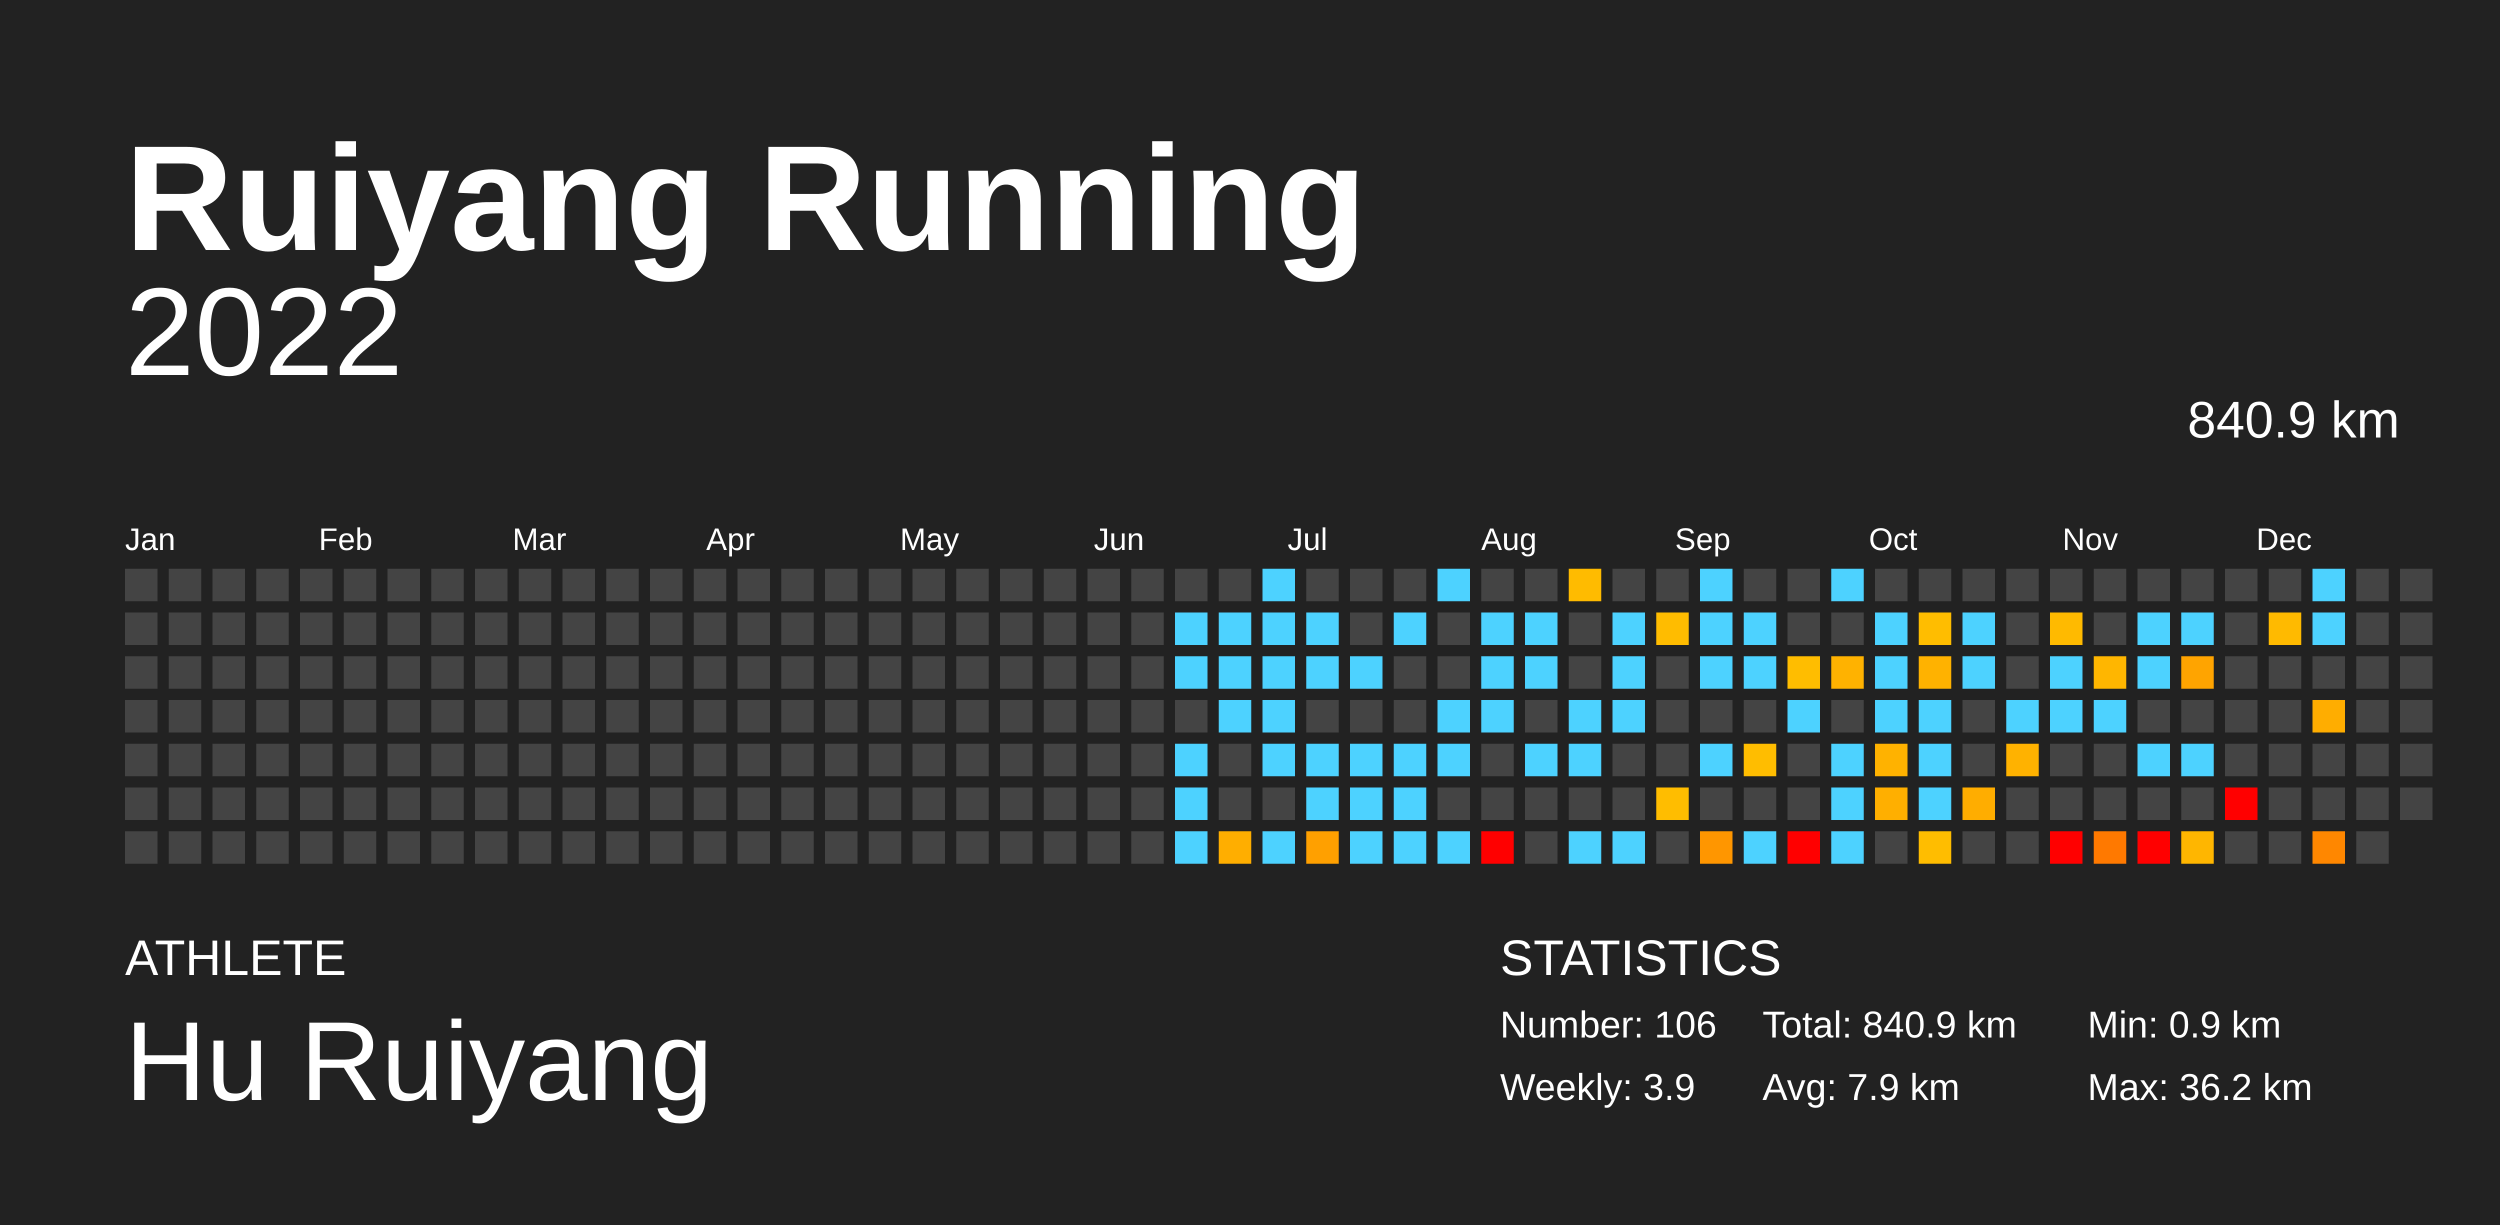
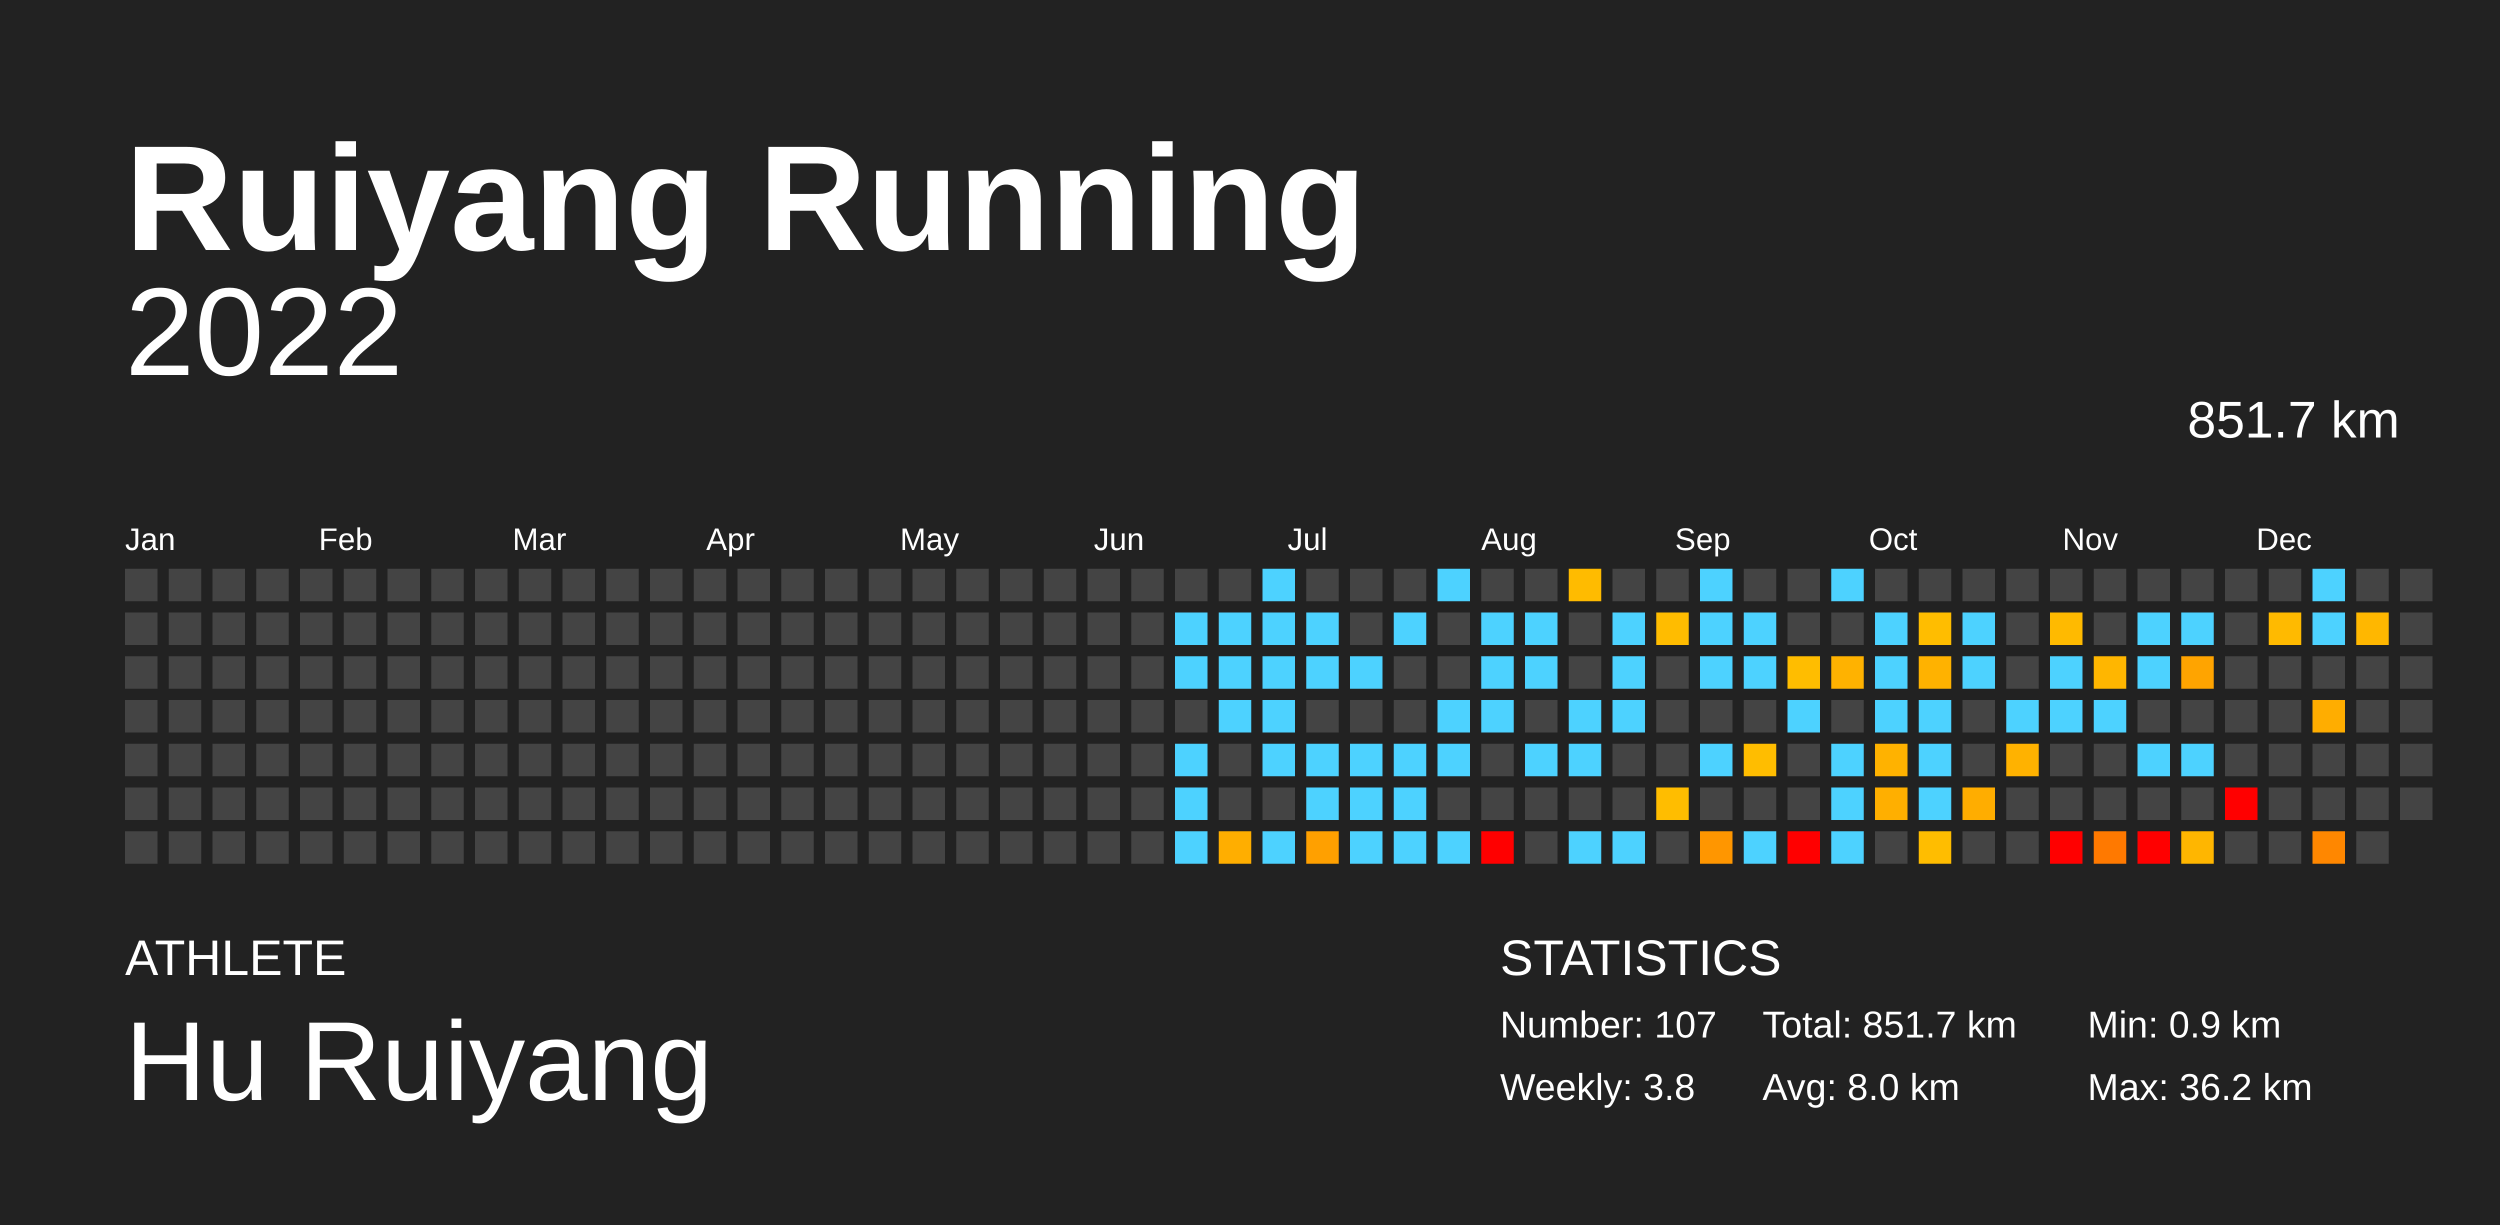
<svg xmlns="http://www.w3.org/2000/svg" baseProfile="full" height="98mm" version="1.1" viewBox="0,0,200,98" width="200mm">
  <defs />
  <rect fill="#222222" height="98" width="200" x="0" y="0" />
  <text fill="#FFFFFF" style="font-size:12px; font-family:Arial; font-weight:bold;" x="10" y="20">Ruiyang Running</text>
  <text fill="#FFFFFF" style="font-size:4px; font-family:Arial" x="10" y="78">ATHLETE</text>
  <text fill="#FFFFFF" style="font-size:9px; font-family:Arial" x="10" y="88">Hu Ruiyang</text>
  <text fill="#FFFFFF" style="font-size:4px; font-family:Arial" x="120" y="78">STATISTICS</text>
-   <text fill="#FFFFFF" style="font-size:3px; font-family:Arial" x="120" y="83">Number: 106</text>
-   <text fill="#FFFFFF" style="font-size:3px; font-family:Arial" x="120" y="88">Weekly: 3.9</text>
-   <text fill="#FFFFFF" style="font-size:3px; font-family:Arial" x="141" y="83">Total: 840.9 km</text>
-   <text fill="#FFFFFF" style="font-size:3px; font-family:Arial" x="141" y="88">Avg: 7.9 km</text>
+   <text fill="#FFFFFF" style="font-size:3px; font-family:Arial" x="120" y="83">Number: 107</text>
+   <text fill="#FFFFFF" style="font-size:3px; font-family:Arial" x="120" y="88">Weekly: 3.8</text>
+   <text fill="#FFFFFF" style="font-size:3px; font-family:Arial" x="141" y="83">Total: 851.7 km</text>
+   <text fill="#FFFFFF" style="font-size:3px; font-family:Arial" x="141" y="88">Avg: 8.0 km</text>
  <text fill="#FFFFFF" style="font-size:3px; font-family:Arial" x="167" y="83">Min: 0.9 km</text>
  <text fill="#FFFFFF" style="font-size:3px; font-family:Arial" x="167" y="88">Max: 36.2 km</text>
  <text alignment-baseline="hanging" fill="#FFFFFF" style="font-size:10.0px; font-family:Arial;" x="10" y="30">2022</text>
-   <text alignment-baseline="hanging" fill="#FFFFFF" style="font-size:4.125px; font-family:Arial;" x="175" y="35">840.9 km</text>
+   <text alignment-baseline="hanging" fill="#FFFFFF" style="font-size:4.125px; font-family:Arial;" x="175" y="35">851.7 km</text>
  <text fill="#FFFFFF" style="font-size:2.5px; font-family:Arial" x="10.0" y="44">Jan</text>
  <text fill="#FFFFFF" style="font-size:2.5px; font-family:Arial" x="25.5" y="44">Feb</text>
  <text fill="#FFFFFF" style="font-size:2.5px; font-family:Arial" x="41.0" y="44">Mar</text>
  <text fill="#FFFFFF" style="font-size:2.5px; font-family:Arial" x="56.5" y="44">Apr</text>
  <text fill="#FFFFFF" style="font-size:2.5px; font-family:Arial" x="72.0" y="44">May</text>
  <text fill="#FFFFFF" style="font-size:2.5px; font-family:Arial" x="87.5" y="44">Jun</text>
  <text fill="#FFFFFF" style="font-size:2.5px; font-family:Arial" x="103.0" y="44">Jul</text>
  <text fill="#FFFFFF" style="font-size:2.5px; font-family:Arial" x="118.5" y="44">Aug</text>
  <text fill="#FFFFFF" style="font-size:2.5px; font-family:Arial" x="134.0" y="44">Sep</text>
  <text fill="#FFFFFF" style="font-size:2.5px; font-family:Arial" x="149.5" y="44">Oct</text>
  <text fill="#FFFFFF" style="font-size:2.5px; font-family:Arial" x="165.0" y="44">Nov</text>
  <text fill="#FFFFFF" style="font-size:2.5px; font-family:Arial" x="180.5" y="44">Dec</text>
  <rect fill="#444444" height="2.6" width="2.6" x="10.0" y="45.5" />
  <rect fill="#444444" height="2.6" width="2.6" x="10.0" y="49.0" />
  <rect fill="#444444" height="2.6" width="2.6" x="10.0" y="52.5" />
  <rect fill="#444444" height="2.6" width="2.6" x="10.0" y="56.0" />
  <rect fill="#444444" height="2.6" width="2.6" x="10.0" y="59.5" />
  <rect fill="#444444" height="2.6" width="2.6" x="10.0" y="63.0" />
  <rect fill="#444444" height="2.6" width="2.6" x="10.0" y="66.5" />
  <rect fill="#444444" height="2.6" width="2.6" x="13.5" y="45.5" />
  <rect fill="#444444" height="2.6" width="2.6" x="13.5" y="49.0" />
  <rect fill="#444444" height="2.6" width="2.6" x="13.5" y="52.5" />
  <rect fill="#444444" height="2.6" width="2.6" x="13.5" y="56.0" />
  <rect fill="#444444" height="2.6" width="2.6" x="13.5" y="59.5" />
  <rect fill="#444444" height="2.6" width="2.6" x="13.5" y="63.0" />
  <rect fill="#444444" height="2.6" width="2.6" x="13.5" y="66.5" />
  <rect fill="#444444" height="2.6" width="2.6" x="17.0" y="45.5" />
  <rect fill="#444444" height="2.6" width="2.6" x="17.0" y="49.0" />
  <rect fill="#444444" height="2.6" width="2.6" x="17.0" y="52.5" />
  <rect fill="#444444" height="2.6" width="2.6" x="17.0" y="56.0" />
  <rect fill="#444444" height="2.6" width="2.6" x="17.0" y="59.5" />
  <rect fill="#444444" height="2.6" width="2.6" x="17.0" y="63.0" />
  <rect fill="#444444" height="2.6" width="2.6" x="17.0" y="66.5" />
  <rect fill="#444444" height="2.6" width="2.6" x="20.5" y="45.5" />
  <rect fill="#444444" height="2.6" width="2.6" x="20.5" y="49.0" />
  <rect fill="#444444" height="2.6" width="2.6" x="20.5" y="52.5" />
  <rect fill="#444444" height="2.6" width="2.6" x="20.5" y="56.0" />
  <rect fill="#444444" height="2.6" width="2.6" x="20.5" y="59.5" />
  <rect fill="#444444" height="2.6" width="2.6" x="20.5" y="63.0" />
  <rect fill="#444444" height="2.6" width="2.6" x="20.5" y="66.5" />
  <rect fill="#444444" height="2.6" width="2.6" x="24.0" y="45.5" />
  <rect fill="#444444" height="2.6" width="2.6" x="24.0" y="49.0" />
  <rect fill="#444444" height="2.6" width="2.6" x="24.0" y="52.5" />
  <rect fill="#444444" height="2.6" width="2.6" x="24.0" y="56.0" />
  <rect fill="#444444" height="2.6" width="2.6" x="24.0" y="59.5" />
  <rect fill="#444444" height="2.6" width="2.6" x="24.0" y="63.0" />
  <rect fill="#444444" height="2.6" width="2.6" x="24.0" y="66.5" />
  <rect fill="#444444" height="2.6" width="2.6" x="27.5" y="45.5" />
  <rect fill="#444444" height="2.6" width="2.6" x="27.5" y="49.0" />
  <rect fill="#444444" height="2.6" width="2.6" x="27.5" y="52.5" />
  <rect fill="#444444" height="2.6" width="2.6" x="27.5" y="56.0" />
  <rect fill="#444444" height="2.6" width="2.6" x="27.5" y="59.5" />
  <rect fill="#444444" height="2.6" width="2.6" x="27.5" y="63.0" />
  <rect fill="#444444" height="2.6" width="2.6" x="27.5" y="66.5" />
  <rect fill="#444444" height="2.6" width="2.6" x="31.0" y="45.5" />
  <rect fill="#444444" height="2.6" width="2.6" x="31.0" y="49.0" />
  <rect fill="#444444" height="2.6" width="2.6" x="31.0" y="52.5" />
  <rect fill="#444444" height="2.6" width="2.6" x="31.0" y="56.0" />
  <rect fill="#444444" height="2.6" width="2.6" x="31.0" y="59.5" />
  <rect fill="#444444" height="2.6" width="2.6" x="31.0" y="63.0" />
  <rect fill="#444444" height="2.6" width="2.6" x="31.0" y="66.5" />
  <rect fill="#444444" height="2.6" width="2.6" x="34.5" y="45.5" />
  <rect fill="#444444" height="2.6" width="2.6" x="34.5" y="49.0" />
  <rect fill="#444444" height="2.6" width="2.6" x="34.5" y="52.5" />
  <rect fill="#444444" height="2.6" width="2.6" x="34.5" y="56.0" />
  <rect fill="#444444" height="2.6" width="2.6" x="34.5" y="59.5" />
  <rect fill="#444444" height="2.6" width="2.6" x="34.5" y="63.0" />
  <rect fill="#444444" height="2.6" width="2.6" x="34.5" y="66.5" />
  <rect fill="#444444" height="2.6" width="2.6" x="38.0" y="45.5" />
  <rect fill="#444444" height="2.6" width="2.6" x="38.0" y="49.0" />
  <rect fill="#444444" height="2.6" width="2.6" x="38.0" y="52.5" />
  <rect fill="#444444" height="2.6" width="2.6" x="38.0" y="56.0" />
  <rect fill="#444444" height="2.6" width="2.6" x="38.0" y="59.5" />
  <rect fill="#444444" height="2.6" width="2.6" x="38.0" y="63.0" />
  <rect fill="#444444" height="2.6" width="2.6" x="38.0" y="66.5" />
  <rect fill="#444444" height="2.6" width="2.6" x="41.5" y="45.5" />
  <rect fill="#444444" height="2.6" width="2.6" x="41.5" y="49.0" />
  <rect fill="#444444" height="2.6" width="2.6" x="41.5" y="52.5" />
  <rect fill="#444444" height="2.6" width="2.6" x="41.5" y="56.0" />
  <rect fill="#444444" height="2.6" width="2.6" x="41.5" y="59.5" />
  <rect fill="#444444" height="2.6" width="2.6" x="41.5" y="63.0" />
  <rect fill="#444444" height="2.6" width="2.6" x="41.5" y="66.5" />
  <rect fill="#444444" height="2.6" width="2.6" x="45.0" y="45.5" />
  <rect fill="#444444" height="2.6" width="2.6" x="45.0" y="49.0" />
  <rect fill="#444444" height="2.6" width="2.6" x="45.0" y="52.5" />
  <rect fill="#444444" height="2.6" width="2.6" x="45.0" y="56.0" />
  <rect fill="#444444" height="2.6" width="2.6" x="45.0" y="59.5" />
  <rect fill="#444444" height="2.6" width="2.6" x="45.0" y="63.0" />
  <rect fill="#444444" height="2.6" width="2.6" x="45.0" y="66.5" />
  <rect fill="#444444" height="2.6" width="2.6" x="48.5" y="45.5" />
  <rect fill="#444444" height="2.6" width="2.6" x="48.5" y="49.0" />
  <rect fill="#444444" height="2.6" width="2.6" x="48.5" y="52.5" />
  <rect fill="#444444" height="2.6" width="2.6" x="48.5" y="56.0" />
  <rect fill="#444444" height="2.6" width="2.6" x="48.5" y="59.5" />
  <rect fill="#444444" height="2.6" width="2.6" x="48.5" y="63.0" />
  <rect fill="#444444" height="2.6" width="2.6" x="48.5" y="66.5" />
  <rect fill="#444444" height="2.6" width="2.6" x="52.0" y="45.5" />
  <rect fill="#444444" height="2.6" width="2.6" x="52.0" y="49.0" />
  <rect fill="#444444" height="2.6" width="2.6" x="52.0" y="52.5" />
  <rect fill="#444444" height="2.6" width="2.6" x="52.0" y="56.0" />
  <rect fill="#444444" height="2.6" width="2.6" x="52.0" y="59.5" />
  <rect fill="#444444" height="2.6" width="2.6" x="52.0" y="63.0" />
  <rect fill="#444444" height="2.6" width="2.6" x="52.0" y="66.5" />
  <rect fill="#444444" height="2.6" width="2.6" x="55.5" y="45.5" />
  <rect fill="#444444" height="2.6" width="2.6" x="55.5" y="49.0" />
  <rect fill="#444444" height="2.6" width="2.6" x="55.5" y="52.5" />
  <rect fill="#444444" height="2.6" width="2.6" x="55.5" y="56.0" />
  <rect fill="#444444" height="2.6" width="2.6" x="55.5" y="59.5" />
  <rect fill="#444444" height="2.6" width="2.6" x="55.5" y="63.0" />
  <rect fill="#444444" height="2.6" width="2.6" x="55.5" y="66.5" />
  <rect fill="#444444" height="2.6" width="2.6" x="59.0" y="45.5" />
  <rect fill="#444444" height="2.6" width="2.6" x="59.0" y="49.0" />
  <rect fill="#444444" height="2.6" width="2.6" x="59.0" y="52.5" />
  <rect fill="#444444" height="2.6" width="2.6" x="59.0" y="56.0" />
  <rect fill="#444444" height="2.6" width="2.6" x="59.0" y="59.5" />
  <rect fill="#444444" height="2.6" width="2.6" x="59.0" y="63.0" />
  <rect fill="#444444" height="2.6" width="2.6" x="59.0" y="66.5" />
  <rect fill="#444444" height="2.6" width="2.6" x="62.5" y="45.5" />
  <rect fill="#444444" height="2.6" width="2.6" x="62.5" y="49.0" />
  <rect fill="#444444" height="2.6" width="2.6" x="62.5" y="52.5" />
  <rect fill="#444444" height="2.6" width="2.6" x="62.5" y="56.0" />
  <rect fill="#444444" height="2.6" width="2.6" x="62.5" y="59.5" />
  <rect fill="#444444" height="2.6" width="2.6" x="62.5" y="63.0" />
  <rect fill="#444444" height="2.6" width="2.6" x="62.5" y="66.5" />
  <rect fill="#444444" height="2.6" width="2.6" x="66.0" y="45.5" />
  <rect fill="#444444" height="2.6" width="2.6" x="66.0" y="49.0" />
  <rect fill="#444444" height="2.6" width="2.6" x="66.0" y="52.5" />
  <rect fill="#444444" height="2.6" width="2.6" x="66.0" y="56.0" />
  <rect fill="#444444" height="2.6" width="2.6" x="66.0" y="59.5" />
  <rect fill="#444444" height="2.6" width="2.6" x="66.0" y="63.0" />
  <rect fill="#444444" height="2.6" width="2.6" x="66.0" y="66.5" />
  <rect fill="#444444" height="2.6" width="2.6" x="69.5" y="45.5" />
  <rect fill="#444444" height="2.6" width="2.6" x="69.5" y="49.0" />
  <rect fill="#444444" height="2.6" width="2.6" x="69.5" y="52.5" />
  <rect fill="#444444" height="2.6" width="2.6" x="69.5" y="56.0" />
  <rect fill="#444444" height="2.6" width="2.6" x="69.5" y="59.5" />
  <rect fill="#444444" height="2.6" width="2.6" x="69.5" y="63.0" />
  <rect fill="#444444" height="2.6" width="2.6" x="69.5" y="66.5" />
  <rect fill="#444444" height="2.6" width="2.6" x="73.0" y="45.5" />
  <rect fill="#444444" height="2.6" width="2.6" x="73.0" y="49.0" />
  <rect fill="#444444" height="2.6" width="2.6" x="73.0" y="52.5" />
  <rect fill="#444444" height="2.6" width="2.6" x="73.0" y="56.0" />
  <rect fill="#444444" height="2.6" width="2.6" x="73.0" y="59.5" />
  <rect fill="#444444" height="2.6" width="2.6" x="73.0" y="63.0" />
  <rect fill="#444444" height="2.6" width="2.6" x="73.0" y="66.5" />
  <rect fill="#444444" height="2.6" width="2.6" x="76.5" y="45.5" />
  <rect fill="#444444" height="2.6" width="2.6" x="76.5" y="49.0" />
  <rect fill="#444444" height="2.6" width="2.6" x="76.5" y="52.5" />
  <rect fill="#444444" height="2.6" width="2.6" x="76.5" y="56.0" />
  <rect fill="#444444" height="2.6" width="2.6" x="76.5" y="59.5" />
  <rect fill="#444444" height="2.6" width="2.6" x="76.5" y="63.0" />
  <rect fill="#444444" height="2.6" width="2.6" x="76.5" y="66.5" />
  <rect fill="#444444" height="2.6" width="2.6" x="80.0" y="45.5" />
  <rect fill="#444444" height="2.6" width="2.6" x="80.0" y="49.0" />
  <rect fill="#444444" height="2.6" width="2.6" x="80.0" y="52.5" />
  <rect fill="#444444" height="2.6" width="2.6" x="80.0" y="56.0" />
  <rect fill="#444444" height="2.6" width="2.6" x="80.0" y="59.5" />
  <rect fill="#444444" height="2.6" width="2.6" x="80.0" y="63.0" />
  <rect fill="#444444" height="2.6" width="2.6" x="80.0" y="66.5" />
  <rect fill="#444444" height="2.6" width="2.6" x="83.5" y="45.5" />
  <rect fill="#444444" height="2.6" width="2.6" x="83.5" y="49.0" />
  <rect fill="#444444" height="2.6" width="2.6" x="83.5" y="52.5" />
  <rect fill="#444444" height="2.6" width="2.6" x="83.5" y="56.0" />
  <rect fill="#444444" height="2.6" width="2.6" x="83.5" y="59.5" />
  <rect fill="#444444" height="2.6" width="2.6" x="83.5" y="63.0" />
  <rect fill="#444444" height="2.6" width="2.6" x="83.5" y="66.5" />
  <rect fill="#444444" height="2.6" width="2.6" x="87.0" y="45.5" />
  <rect fill="#444444" height="2.6" width="2.6" x="87.0" y="49.0" />
  <rect fill="#444444" height="2.6" width="2.6" x="87.0" y="52.5" />
  <rect fill="#444444" height="2.6" width="2.6" x="87.0" y="56.0" />
  <rect fill="#444444" height="2.6" width="2.6" x="87.0" y="59.5" />
  <rect fill="#444444" height="2.6" width="2.6" x="87.0" y="63.0" />
  <rect fill="#444444" height="2.6" width="2.6" x="87.0" y="66.5" />
  <rect fill="#444444" height="2.6" width="2.6" x="90.5" y="45.5" />
  <rect fill="#444444" height="2.6" width="2.6" x="90.5" y="49.0" />
  <rect fill="#444444" height="2.6" width="2.6" x="90.5" y="52.5" />
  <rect fill="#444444" height="2.6" width="2.6" x="90.5" y="56.0" />
  <rect fill="#444444" height="2.6" width="2.6" x="90.5" y="59.5" />
  <rect fill="#444444" height="2.6" width="2.6" x="90.5" y="63.0" />
  <rect fill="#444444" height="2.6" width="2.6" x="90.5" y="66.5" />
  <rect fill="#444444" height="2.6" width="2.6" x="94.0" y="45.5" />
  <rect fill="#4dd2ff" height="2.6" width="2.6" x="94.0" y="49.0" />
  <rect fill="#4dd2ff" height="2.6" width="2.6" x="94.0" y="52.5" />
  <rect fill="#444444" height="2.6" width="2.6" x="94.0" y="56.0" />
  <rect fill="#4dd2ff" height="2.6" width="2.6" x="94.0" y="59.5" />
  <rect fill="#4dd2ff" height="2.6" width="2.6" x="94.0" y="63.0" />
  <rect fill="#4dd2ff" height="2.6" width="2.6" x="94.0" y="66.5" />
  <rect fill="#444444" height="2.6" width="2.6" x="97.5" y="45.5" />
  <rect fill="#4dd2ff" height="2.6" width="2.6" x="97.5" y="49.0" />
  <rect fill="#4dd2ff" height="2.6" width="2.6" x="97.5" y="52.5" />
  <rect fill="#4dd2ff" height="2.6" width="2.6" x="97.5" y="56.0" />
  <rect fill="#444444" height="2.6" width="2.6" x="97.5" y="59.5" />
  <rect fill="#444444" height="2.6" width="2.6" x="97.5" y="63.0" />
  <rect fill="#ffae00" height="2.6" width="2.6" x="97.5" y="66.5" />
  <rect fill="#4dd2ff" height="2.6" width="2.6" x="101.0" y="45.5" />
  <rect fill="#4dd2ff" height="2.6" width="2.6" x="101.0" y="49.0" />
  <rect fill="#4dd2ff" height="2.6" width="2.6" x="101.0" y="52.5" />
  <rect fill="#4dd2ff" height="2.6" width="2.6" x="101.0" y="56.0" />
  <rect fill="#4dd2ff" height="2.6" width="2.6" x="101.0" y="59.5" />
  <rect fill="#444444" height="2.6" width="2.6" x="101.0" y="63.0" />
  <rect fill="#4dd2ff" height="2.6" width="2.6" x="101.0" y="66.5" />
  <rect fill="#444444" height="2.6" width="2.6" x="104.5" y="45.5" />
  <rect fill="#4dd2ff" height="2.6" width="2.6" x="104.5" y="49.0" />
  <rect fill="#4dd2ff" height="2.6" width="2.6" x="104.5" y="52.5" />
  <rect fill="#444444" height="2.6" width="2.6" x="104.5" y="56.0" />
  <rect fill="#4dd2ff" height="2.6" width="2.6" x="104.5" y="59.5" />
  <rect fill="#4dd2ff" height="2.6" width="2.6" x="104.5" y="63.0" />
  <rect fill="#ffa000" height="2.6" width="2.6" x="104.5" y="66.5" />
  <rect fill="#444444" height="2.6" width="2.6" x="108.0" y="45.5" />
  <rect fill="#444444" height="2.6" width="2.6" x="108.0" y="49.0" />
  <rect fill="#4dd2ff" height="2.6" width="2.6" x="108.0" y="52.5" />
  <rect fill="#444444" height="2.6" width="2.6" x="108.0" y="56.0" />
  <rect fill="#4dd2ff" height="2.6" width="2.6" x="108.0" y="59.5" />
  <rect fill="#4dd2ff" height="2.6" width="2.6" x="108.0" y="63.0" />
  <rect fill="#4dd2ff" height="2.6" width="2.6" x="108.0" y="66.5" />
  <rect fill="#444444" height="2.6" width="2.6" x="111.5" y="45.5" />
  <rect fill="#4dd2ff" height="2.6" width="2.6" x="111.5" y="49.0" />
  <rect fill="#444444" height="2.6" width="2.6" x="111.5" y="52.5" />
  <rect fill="#444444" height="2.6" width="2.6" x="111.5" y="56.0" />
  <rect fill="#4dd2ff" height="2.6" width="2.6" x="111.5" y="59.5" />
  <rect fill="#4dd2ff" height="2.6" width="2.6" x="111.5" y="63.0" />
  <rect fill="#4dd2ff" height="2.6" width="2.6" x="111.5" y="66.5" />
  <rect fill="#4dd2ff" height="2.6" width="2.6" x="115.0" y="45.5" />
  <rect fill="#444444" height="2.6" width="2.6" x="115.0" y="49.0" />
  <rect fill="#444444" height="2.6" width="2.6" x="115.0" y="52.5" />
  <rect fill="#4dd2ff" height="2.6" width="2.6" x="115.0" y="56.0" />
  <rect fill="#4dd2ff" height="2.6" width="2.6" x="115.0" y="59.5" />
  <rect fill="#444444" height="2.6" width="2.6" x="115.0" y="63.0" />
  <rect fill="#4dd2ff" height="2.6" width="2.6" x="115.0" y="66.5" />
  <rect fill="#444444" height="2.6" width="2.6" x="118.5" y="45.5" />
  <rect fill="#4dd2ff" height="2.6" width="2.6" x="118.5" y="49.0" />
  <rect fill="#4dd2ff" height="2.6" width="2.6" x="118.5" y="52.5" />
  <rect fill="#4dd2ff" height="2.6" width="2.6" x="118.5" y="56.0" />
  <rect fill="#444444" height="2.6" width="2.6" x="118.5" y="59.5" />
  <rect fill="#444444" height="2.6" width="2.6" x="118.5" y="63.0" />
  <rect fill="red" height="2.6" width="2.6" x="118.5" y="66.5" />
  <rect fill="#444444" height="2.6" width="2.6" x="122.0" y="45.5" />
  <rect fill="#4dd2ff" height="2.6" width="2.6" x="122.0" y="49.0" />
  <rect fill="#4dd2ff" height="2.6" width="2.6" x="122.0" y="52.5" />
  <rect fill="#444444" height="2.6" width="2.6" x="122.0" y="56.0" />
  <rect fill="#4dd2ff" height="2.6" width="2.6" x="122.0" y="59.5" />
  <rect fill="#444444" height="2.6" width="2.6" x="122.0" y="63.0" />
  <rect fill="#444444" height="2.6" width="2.6" x="122.0" y="66.5" />
  <rect fill="#ffbb00" height="2.6" width="2.6" x="125.5" y="45.5" />
  <rect fill="#444444" height="2.6" width="2.6" x="125.5" y="49.0" />
  <rect fill="#444444" height="2.6" width="2.6" x="125.5" y="52.5" />
  <rect fill="#4dd2ff" height="2.6" width="2.6" x="125.5" y="56.0" />
  <rect fill="#4dd2ff" height="2.6" width="2.6" x="125.5" y="59.5" />
  <rect fill="#444444" height="2.6" width="2.6" x="125.5" y="63.0" />
  <rect fill="#4dd2ff" height="2.6" width="2.6" x="125.5" y="66.5" />
  <rect fill="#444444" height="2.6" width="2.6" x="129.0" y="45.5" />
  <rect fill="#4dd2ff" height="2.6" width="2.6" x="129.0" y="49.0" />
  <rect fill="#4dd2ff" height="2.6" width="2.6" x="129.0" y="52.5" />
  <rect fill="#4dd2ff" height="2.6" width="2.6" x="129.0" y="56.0" />
  <rect fill="#444444" height="2.6" width="2.6" x="129.0" y="59.5" />
  <rect fill="#444444" height="2.6" width="2.6" x="129.0" y="63.0" />
  <rect fill="#4dd2ff" height="2.6" width="2.6" x="129.0" y="66.5" />
  <rect fill="#444444" height="2.6" width="2.6" x="132.5" y="45.5" />
  <rect fill="#ffbc00" height="2.6" width="2.6" x="132.5" y="49.0" />
  <rect fill="#444444" height="2.6" width="2.6" x="132.5" y="52.5" />
  <rect fill="#444444" height="2.6" width="2.6" x="132.5" y="56.0" />
  <rect fill="#444444" height="2.6" width="2.6" x="132.5" y="59.5" />
  <rect fill="#ffbd00" height="2.6" width="2.6" x="132.5" y="63.0" />
  <rect fill="#444444" height="2.6" width="2.6" x="132.5" y="66.5" />
  <rect fill="#4dd2ff" height="2.6" width="2.6" x="136.0" y="45.5" />
  <rect fill="#4dd2ff" height="2.6" width="2.6" x="136.0" y="49.0" />
  <rect fill="#4dd2ff" height="2.6" width="2.6" x="136.0" y="52.5" />
  <rect fill="#444444" height="2.6" width="2.6" x="136.0" y="56.0" />
  <rect fill="#4dd2ff" height="2.6" width="2.6" x="136.0" y="59.5" />
  <rect fill="#444444" height="2.6" width="2.6" x="136.0" y="63.0" />
  <rect fill="#ff9600" height="2.6" width="2.6" x="136.0" y="66.5" />
  <rect fill="#444444" height="2.6" width="2.6" x="139.5" y="45.5" />
  <rect fill="#4dd2ff" height="2.6" width="2.6" x="139.5" y="49.0" />
  <rect fill="#4dd2ff" height="2.6" width="2.6" x="139.5" y="52.5" />
  <rect fill="#444444" height="2.6" width="2.6" x="139.5" y="56.0" />
  <rect fill="#ffbd00" height="2.6" width="2.6" x="139.5" y="59.5" />
  <rect fill="#444444" height="2.6" width="2.6" x="139.5" y="63.0" />
  <rect fill="#4dd2ff" height="2.6" width="2.6" x="139.5" y="66.5" />
  <rect fill="#444444" height="2.6" width="2.6" x="143.0" y="45.5" />
  <rect fill="#444444" height="2.6" width="2.6" x="143.0" y="49.0" />
  <rect fill="#ffbd00" height="2.6" width="2.6" x="143.0" y="52.5" />
  <rect fill="#4dd2ff" height="2.6" width="2.6" x="143.0" y="56.0" />
  <rect fill="#444444" height="2.6" width="2.6" x="143.0" y="59.5" />
  <rect fill="#444444" height="2.6" width="2.6" x="143.0" y="63.0" />
  <rect fill="red" height="2.6" width="2.6" x="143.0" y="66.5" />
  <rect fill="#4dd2ff" height="2.6" width="2.6" x="146.5" y="45.5" />
  <rect fill="#444444" height="2.6" width="2.6" x="146.5" y="49.0" />
  <rect fill="#ffb200" height="2.6" width="2.6" x="146.5" y="52.5" />
  <rect fill="#444444" height="2.6" width="2.6" x="146.5" y="56.0" />
  <rect fill="#4dd2ff" height="2.6" width="2.6" x="146.5" y="59.5" />
  <rect fill="#4dd2ff" height="2.6" width="2.6" x="146.5" y="63.0" />
  <rect fill="#4dd2ff" height="2.6" width="2.6" x="146.5" y="66.5" />
  <rect fill="#444444" height="2.6" width="2.6" x="150.0" y="45.5" />
  <rect fill="#4dd2ff" height="2.6" width="2.6" x="150.0" y="49.0" />
  <rect fill="#4dd2ff" height="2.6" width="2.6" x="150.0" y="52.5" />
  <rect fill="#4dd2ff" height="2.6" width="2.6" x="150.0" y="56.0" />
  <rect fill="#ffb200" height="2.6" width="2.6" x="150.0" y="59.5" />
  <rect fill="#ffaf00" height="2.6" width="2.6" x="150.0" y="63.0" />
  <rect fill="#444444" height="2.6" width="2.6" x="150.0" y="66.5" />
  <rect fill="#444444" height="2.6" width="2.6" x="153.5" y="45.5" />
  <rect fill="#ffbd00" height="2.6" width="2.6" x="153.5" y="49.0" />
  <rect fill="#ffb200" height="2.6" width="2.6" x="153.5" y="52.5" />
  <rect fill="#4dd2ff" height="2.6" width="2.6" x="153.5" y="56.0" />
  <rect fill="#4dd2ff" height="2.6" width="2.6" x="153.5" y="59.5" />
  <rect fill="#4dd2ff" height="2.6" width="2.6" x="153.5" y="63.0" />
  <rect fill="#ffbd00" height="2.6" width="2.6" x="153.5" y="66.5" />
  <rect fill="#444444" height="2.6" width="2.6" x="157.0" y="45.5" />
  <rect fill="#4dd2ff" height="2.6" width="2.6" x="157.0" y="49.0" />
  <rect fill="#4dd2ff" height="2.6" width="2.6" x="157.0" y="52.5" />
  <rect fill="#444444" height="2.6" width="2.6" x="157.0" y="56.0" />
  <rect fill="#444444" height="2.6" width="2.6" x="157.0" y="59.5" />
  <rect fill="#ffad00" height="2.6" width="2.6" x="157.0" y="63.0" />
  <rect fill="#444444" height="2.6" width="2.6" x="157.0" y="66.5" />
  <rect fill="#444444" height="2.6" width="2.6" x="160.5" y="45.5" />
  <rect fill="#444444" height="2.6" width="2.6" x="160.5" y="49.0" />
  <rect fill="#444444" height="2.6" width="2.6" x="160.5" y="52.5" />
  <rect fill="#4dd2ff" height="2.6" width="2.6" x="160.5" y="56.0" />
  <rect fill="#ffb200" height="2.6" width="2.6" x="160.5" y="59.5" />
  <rect fill="#444444" height="2.6" width="2.6" x="160.5" y="63.0" />
  <rect fill="#444444" height="2.6" width="2.6" x="160.5" y="66.5" />
  <rect fill="#444444" height="2.6" width="2.6" x="164.0" y="45.5" />
  <rect fill="#ffba00" height="2.6" width="2.6" x="164.0" y="49.0" />
  <rect fill="#4dd2ff" height="2.6" width="2.6" x="164.0" y="52.5" />
  <rect fill="#4dd2ff" height="2.6" width="2.6" x="164.0" y="56.0" />
  <rect fill="#444444" height="2.6" width="2.6" x="164.0" y="59.5" />
  <rect fill="#444444" height="2.6" width="2.6" x="164.0" y="63.0" />
  <rect fill="red" height="2.6" width="2.6" x="164.0" y="66.5" />
  <rect fill="#444444" height="2.6" width="2.6" x="167.5" y="45.5" />
  <rect fill="#444444" height="2.6" width="2.6" x="167.5" y="49.0" />
  <rect fill="#ffb600" height="2.6" width="2.6" x="167.5" y="52.5" />
  <rect fill="#4dd2ff" height="2.6" width="2.6" x="167.5" y="56.0" />
  <rect fill="#444444" height="2.6" width="2.6" x="167.5" y="59.5" />
  <rect fill="#444444" height="2.6" width="2.6" x="167.5" y="63.0" />
  <rect fill="#ff7900" height="2.6" width="2.6" x="167.5" y="66.5" />
  <rect fill="#444444" height="2.6" width="2.6" x="171.0" y="45.5" />
  <rect fill="#4dd2ff" height="2.6" width="2.6" x="171.0" y="49.0" />
  <rect fill="#4dd2ff" height="2.6" width="2.6" x="171.0" y="52.5" />
  <rect fill="#444444" height="2.6" width="2.6" x="171.0" y="56.0" />
  <rect fill="#4dd2ff" height="2.6" width="2.6" x="171.0" y="59.5" />
  <rect fill="#444444" height="2.6" width="2.6" x="171.0" y="63.0" />
  <rect fill="red" height="2.6" width="2.6" x="171.0" y="66.5" />
  <rect fill="#444444" height="2.6" width="2.6" x="174.5" y="45.5" />
  <rect fill="#4dd2ff" height="2.6" width="2.6" x="174.5" y="49.0" />
  <rect fill="#ffa400" height="2.6" width="2.6" x="174.5" y="52.5" />
  <rect fill="#444444" height="2.6" width="2.6" x="174.5" y="56.0" />
  <rect fill="#4dd2ff" height="2.6" width="2.6" x="174.5" y="59.5" />
  <rect fill="#444444" height="2.6" width="2.6" x="174.5" y="63.0" />
  <rect fill="#ffb600" height="2.6" width="2.6" x="174.5" y="66.5" />
  <rect fill="#444444" height="2.6" width="2.6" x="178.0" y="45.5" />
  <rect fill="#444444" height="2.6" width="2.6" x="178.0" y="49.0" />
  <rect fill="#444444" height="2.6" width="2.6" x="178.0" y="52.5" />
  <rect fill="#444444" height="2.6" width="2.6" x="178.0" y="56.0" />
  <rect fill="#444444" height="2.6" width="2.6" x="178.0" y="59.5" />
  <rect fill="red" height="2.6" width="2.6" x="178.0" y="63.0" />
  <rect fill="#444444" height="2.6" width="2.6" x="178.0" y="66.5" />
  <rect fill="#444444" height="2.6" width="2.6" x="181.5" y="45.5" />
  <rect fill="#ffba00" height="2.6" width="2.6" x="181.5" y="49.0" />
  <rect fill="#444444" height="2.6" width="2.6" x="181.5" y="52.5" />
  <rect fill="#444444" height="2.6" width="2.6" x="181.5" y="56.0" />
  <rect fill="#444444" height="2.6" width="2.6" x="181.5" y="59.5" />
  <rect fill="#444444" height="2.6" width="2.6" x="181.5" y="63.0" />
  <rect fill="#444444" height="2.6" width="2.6" x="181.5" y="66.5" />
  <rect fill="#4dd2ff" height="2.6" width="2.6" x="185.0" y="45.5" />
  <rect fill="#4dd2ff" height="2.6" width="2.6" x="185.0" y="49.0" />
  <rect fill="#444444" height="2.6" width="2.6" x="185.0" y="52.5" />
  <rect fill="#ffad00" height="2.6" width="2.6" x="185.0" y="56.0" />
  <rect fill="#444444" height="2.6" width="2.6" x="185.0" y="59.5" />
  <rect fill="#444444" height="2.6" width="2.6" x="185.0" y="63.0" />
  <rect fill="#ff8700" height="2.6" width="2.6" x="185.0" y="66.5" />
  <rect fill="#444444" height="2.6" width="2.6" x="188.5" y="45.5" />
-   <rect fill="#444444" height="2.6" width="2.6" x="188.5" y="49.0" />
+   <rect fill="#ffb700" height="2.6" width="2.6" x="188.5" y="49.0" />
  <rect fill="#444444" height="2.6" width="2.6" x="188.5" y="52.5" />
  <rect fill="#444444" height="2.6" width="2.6" x="188.5" y="56.0" />
  <rect fill="#444444" height="2.6" width="2.6" x="188.5" y="59.5" />
  <rect fill="#444444" height="2.6" width="2.6" x="188.5" y="63.0" />
  <rect fill="#444444" height="2.6" width="2.6" x="188.5" y="66.5" />
  <rect fill="#444444" height="2.6" width="2.6" x="192.0" y="45.5" />
  <rect fill="#444444" height="2.6" width="2.6" x="192.0" y="49.0" />
  <rect fill="#444444" height="2.6" width="2.6" x="192.0" y="52.5" />
  <rect fill="#444444" height="2.6" width="2.6" x="192.0" y="56.0" />
  <rect fill="#444444" height="2.6" width="2.6" x="192.0" y="59.5" />
  <rect fill="#444444" height="2.6" width="2.6" x="192.0" y="63.0" />
</svg>
